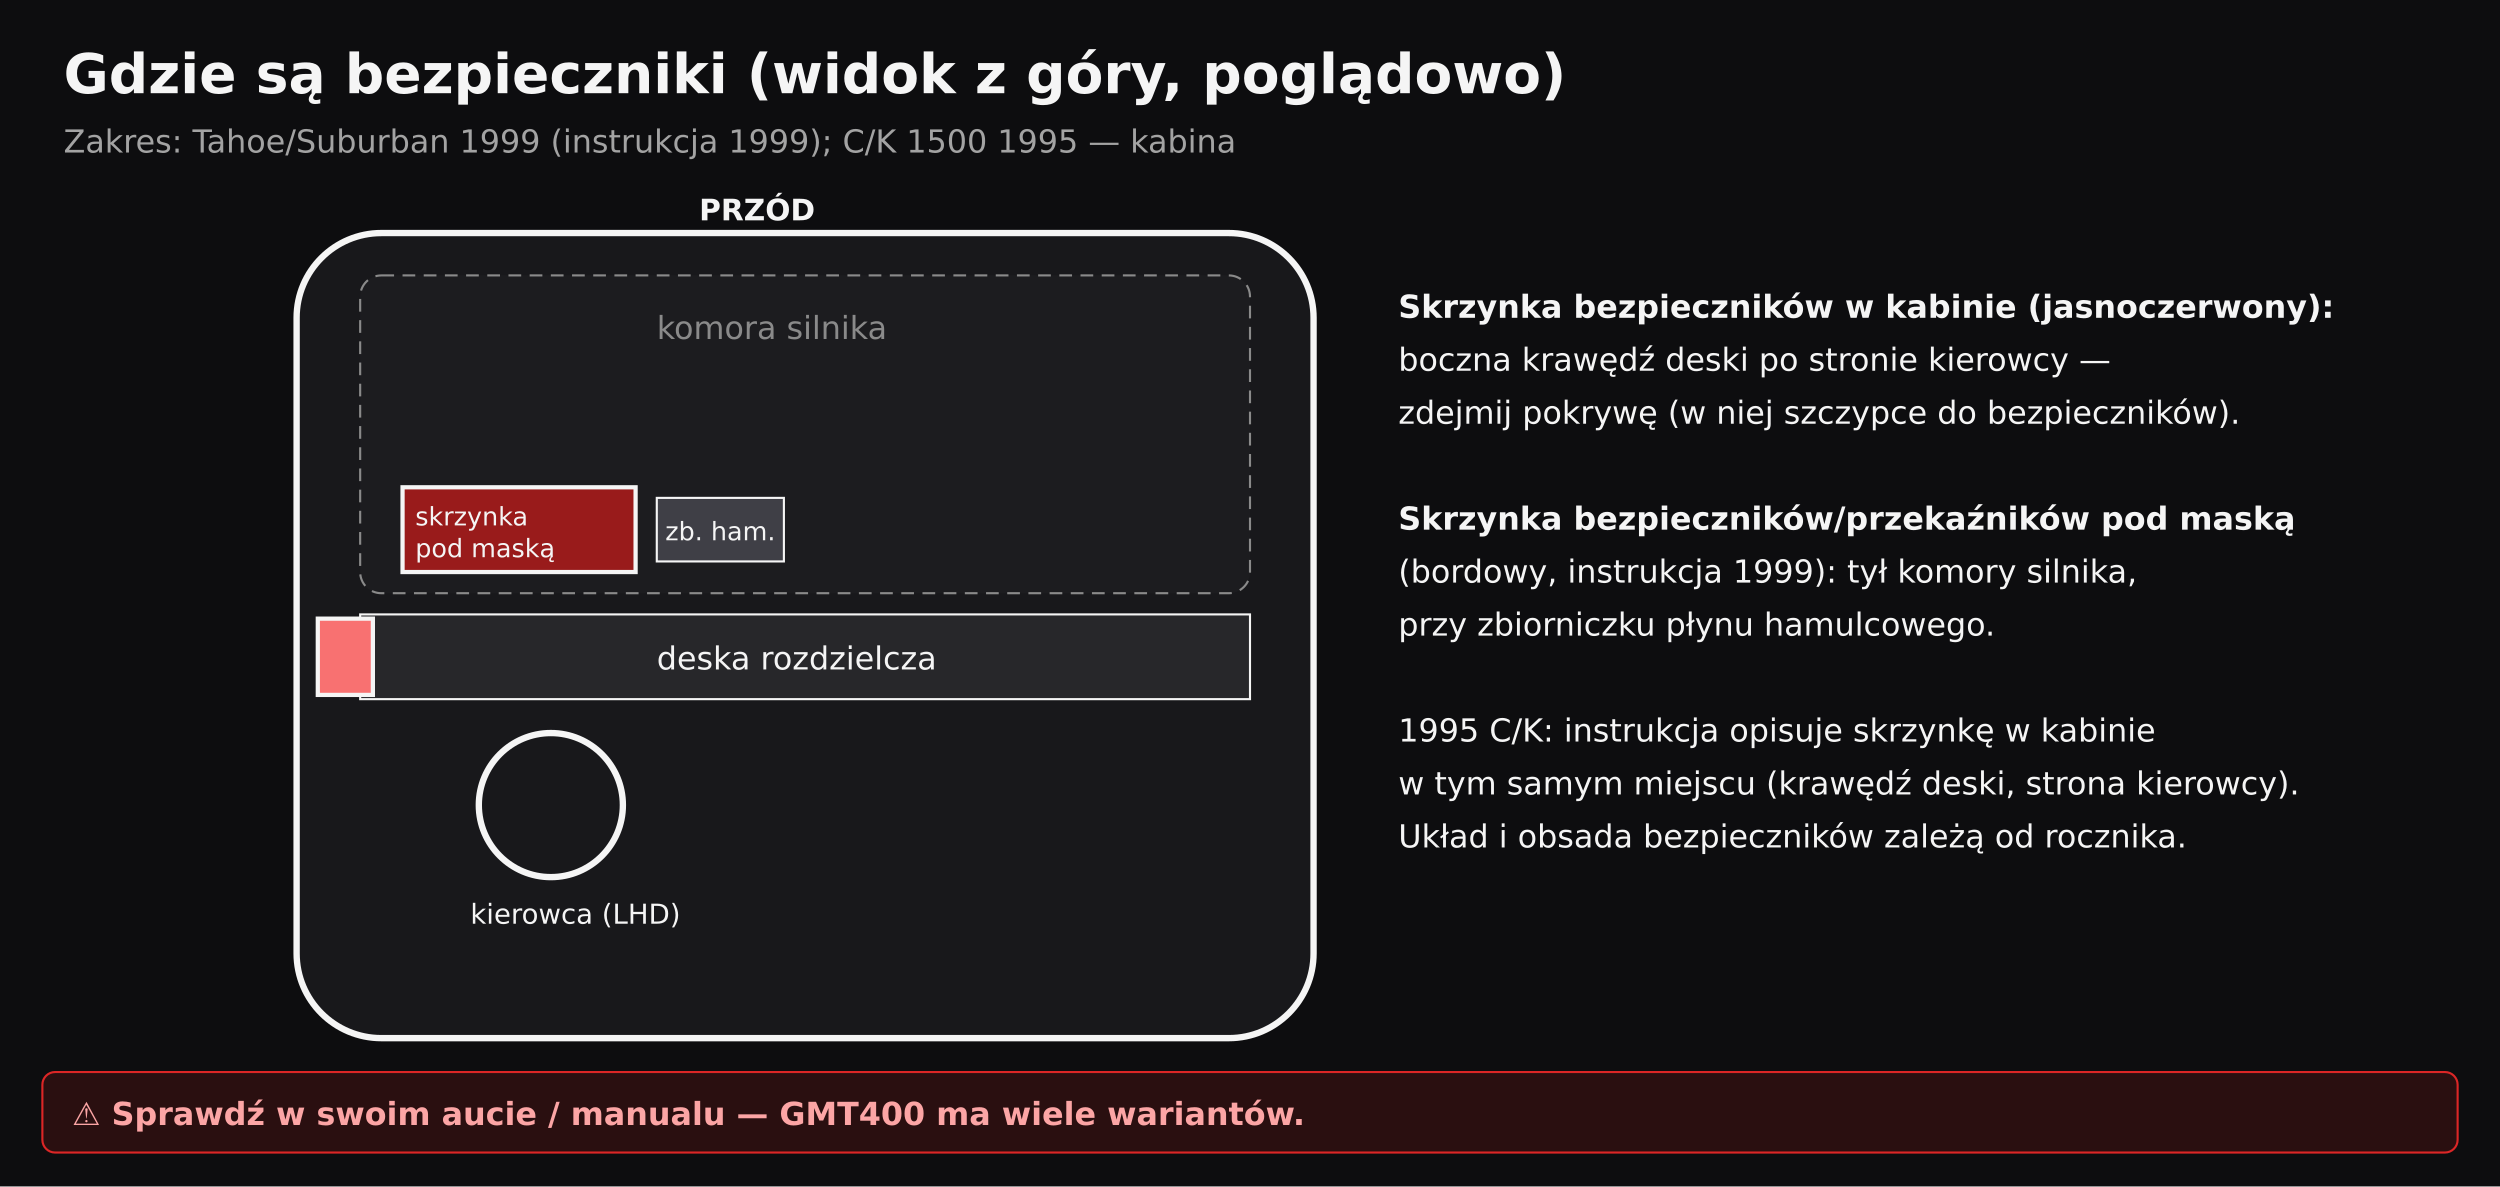
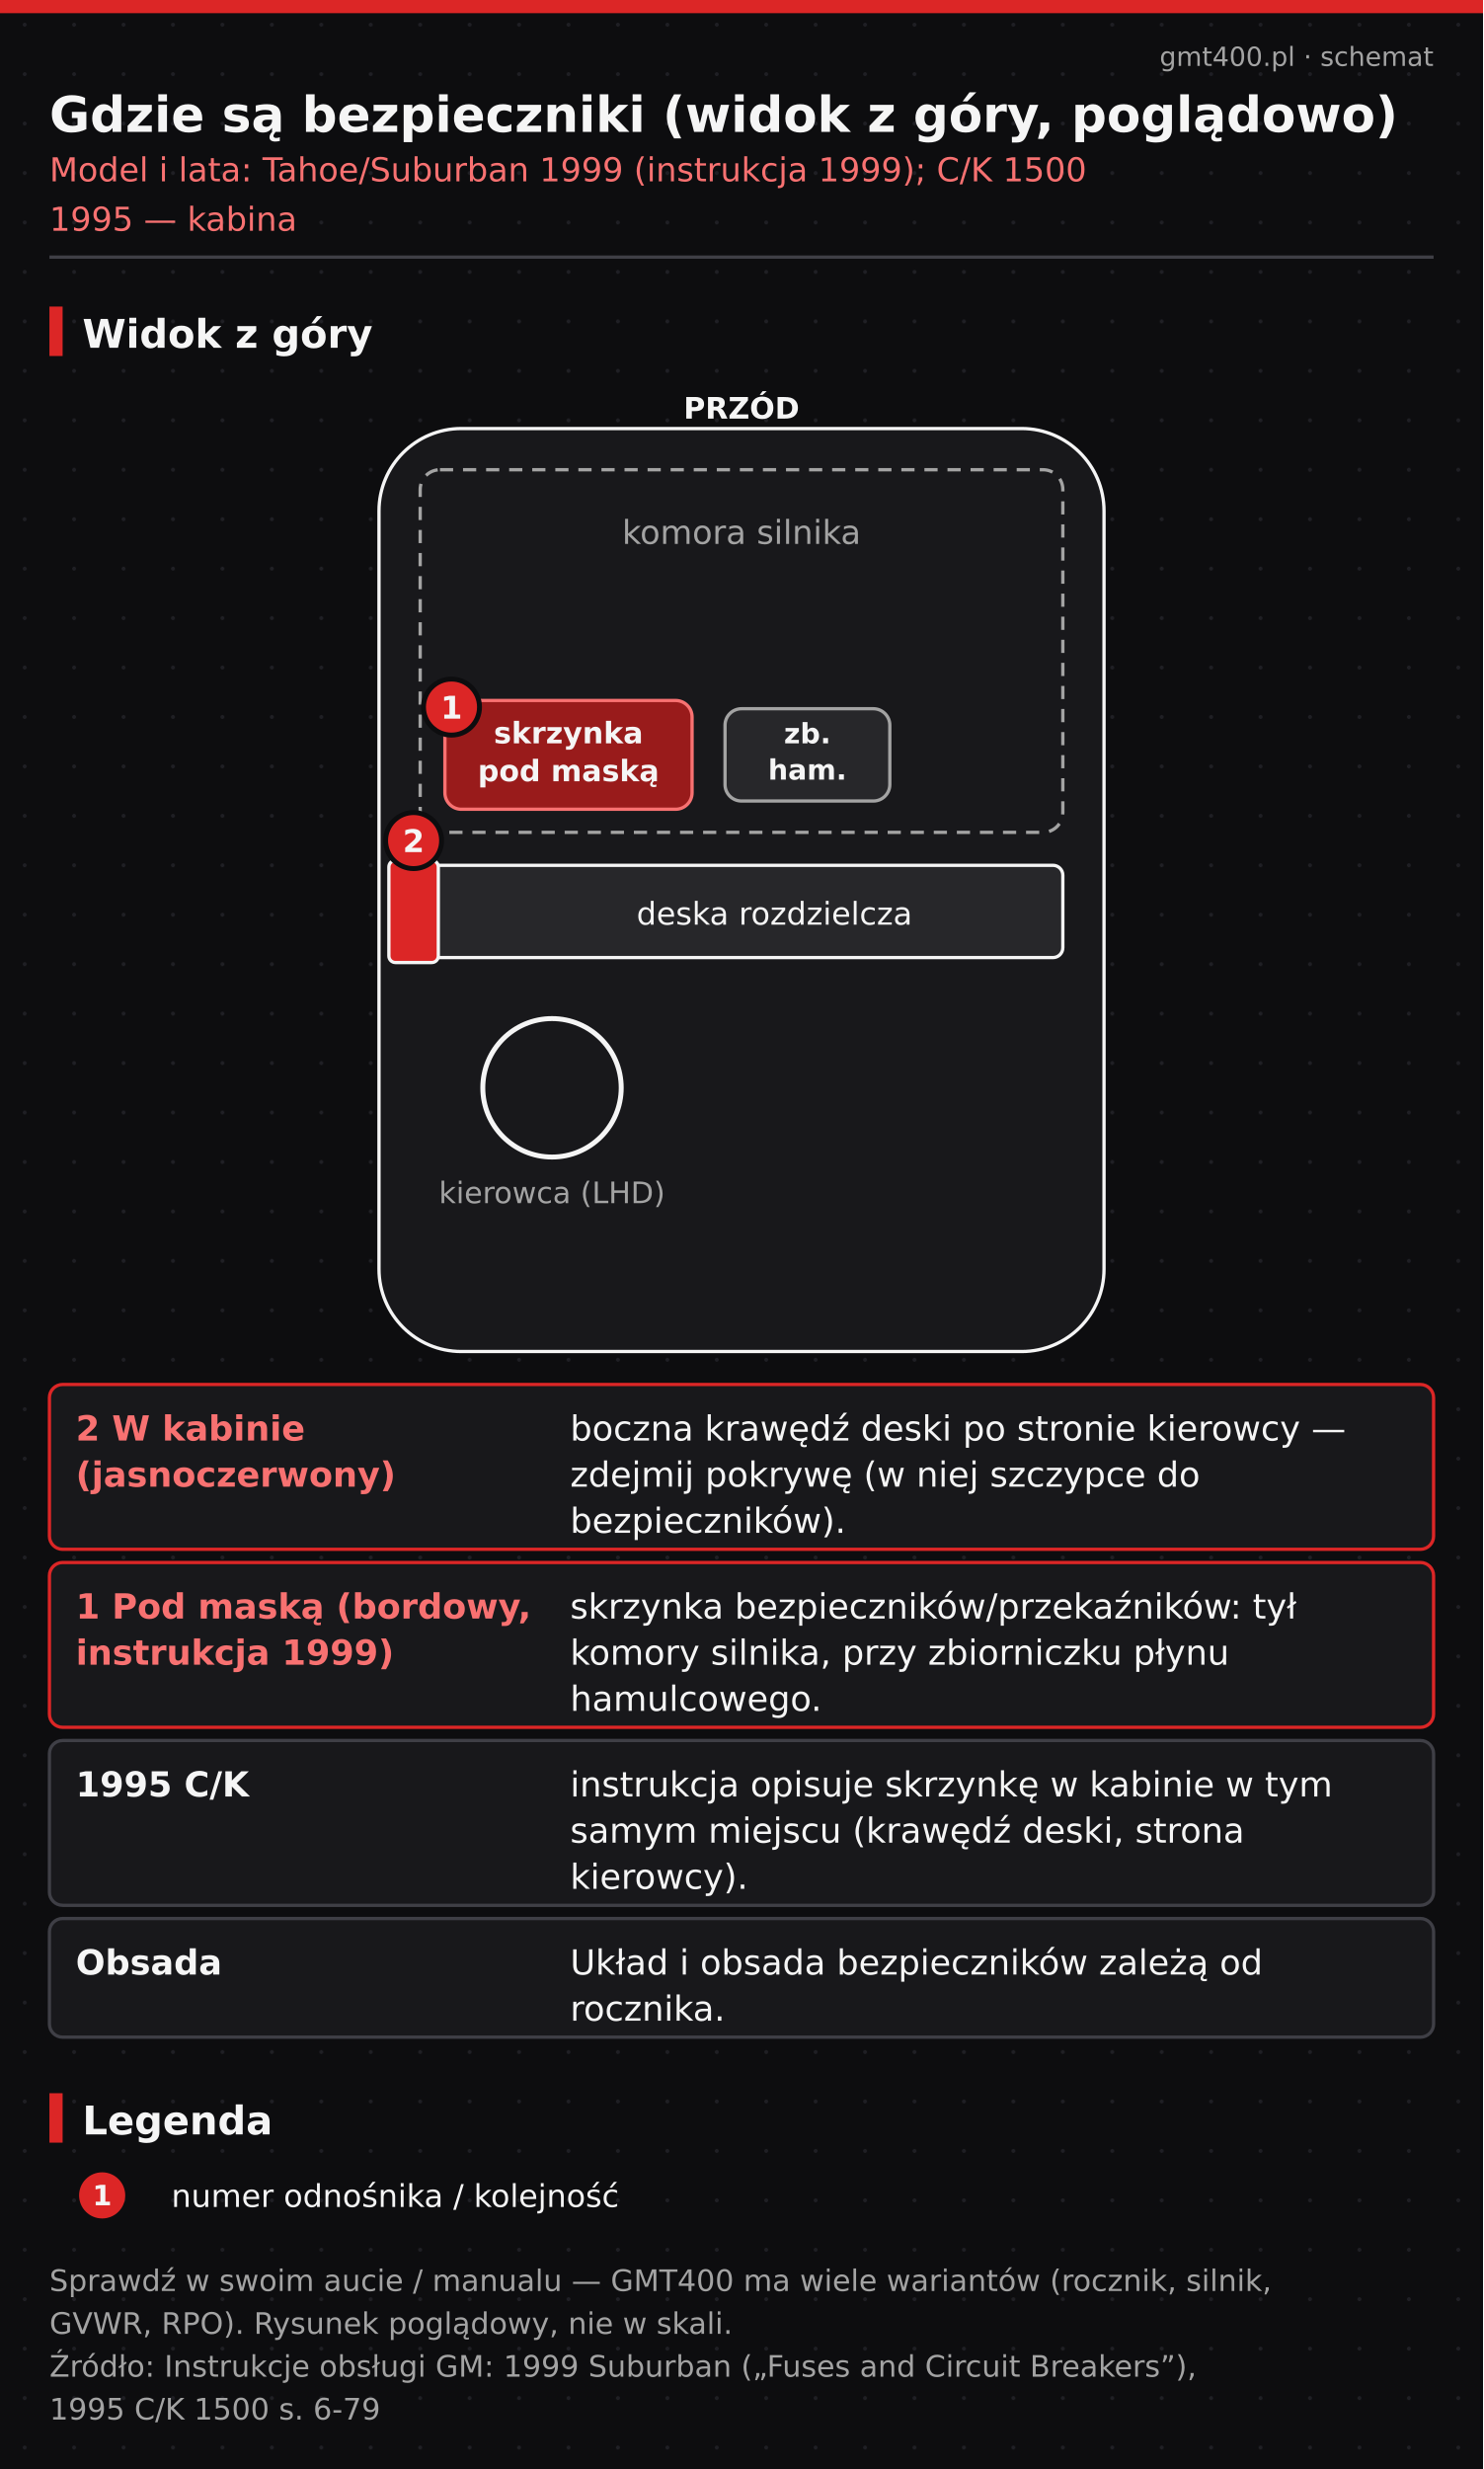
- <svg xmlns="http://www.w3.org/2000/svg" viewBox="0 0 1180 560" width="1180" height="560" role="img" aria-label="Gdzie są bezpieczniki (widok z góry, poglądowo)">
-   <rect width="1180" height="560" fill="#0d0d0f" />
-   <g font-family="DejaVu Sans, Arial, sans-serif" fill="#f5f5f5">
-     <text x="30" y="44" font-size="26" font-weight="bold">Gdzie są bezpieczniki (widok z góry, poglądowo)</text>
-     <text x="30" y="72" font-size="15" fill="#a3a3a3">Zakres: Tahoe/Suburban 1999 (instrukcja 1999); C/K 1500 1995 — kabina</text>
-     <rect x="140" y="110" width="480" height="380" rx="40" fill="#18181b" stroke="#f5f5f5" stroke-width="3" />
-     <text x="330" y="104" font-size="14" font-weight="bold">PRZÓD</text>
-     <rect x="170" y="130" width="420" height="150" rx="10" fill="#1c1c1f" stroke="#8a8a8a" stroke-dasharray="6 4" />
-     <text x="310" y="160" font-size="15" fill="#8a8a8a">komora silnika</text>
-     <rect x="190" y="230" width="110" height="40" fill="#991b1b" stroke="#f5f5f5" stroke-width="2" />
-     <text x="196" y="248" font-size="12">skrzynka</text>
-     <text x="196" y="263" font-size="12">pod maską</text>
-     <rect x="310" y="235" width="60" height="30" fill="#3f3f46" stroke="#f5f5f5" />
-     <text x="314" y="255" font-size="12">zb. ham.</text>
-     <rect x="170" y="290" width="420" height="40" fill="#27272a" stroke="#f5f5f5" />
-     <text x="310" y="316" font-size="15">deska rozdzielcza</text>
-     <rect x="150" y="292" width="26" height="36" fill="#f87171" stroke="#f5f5f5" stroke-width="2" />
-     <circle cx="260" cy="380" r="34" fill="none" stroke="#f5f5f5" stroke-width="3" />
-     <text x="222" y="436" font-size="13">kierowca (LHD)</text>
-     <text x="660" y="150" font-size="15" font-weight="bold">Skrzynka bezpieczników w kabinie (jasnoczerwony):</text>
-     <text x="660" y="175" font-size="15" font-weight="normal">boczna krawędź deski po stronie kierowcy —</text>
-     <text x="660" y="200" font-size="15" font-weight="normal">zdejmij pokrywę (w niej szczypce do bezpieczników).</text>
-     <text x="660" y="225" font-size="15" font-weight="normal" />
-     <text x="660" y="250" font-size="15" font-weight="bold">Skrzynka bezpieczników/przekaźników pod maską</text>
-     <text x="660" y="275" font-size="15" font-weight="normal">(bordowy, instrukcja 1999): tył komory silnika,</text>
-     <text x="660" y="300" font-size="15" font-weight="normal">przy zbiorniczku płynu hamulcowego.</text>
-     <text x="660" y="325" font-size="15" font-weight="normal" />
-     <text x="660" y="350" font-size="15" font-weight="normal">1995 C/K: instrukcja opisuje skrzynkę w kabinie</text>
-     <text x="660" y="375" font-size="15" font-weight="normal">w tym samym miejscu (krawędź deski, strona kierowcy).</text>
-     <text x="660" y="400" font-size="15" font-weight="normal">Układ i obsada bezpieczników zależą od rocznika.</text>
-     <rect x="20" y="506" width="1140" height="38" rx="6" fill="#2a0f10" stroke="#dc2626" />
-     <text x="34" y="531" font-size="15" font-weight="bold" fill="#fca5a5">⚠ Sprawdź w swoim aucie / manualu — GMT400 ma wiele wariantów.</text>
+ <svg xmlns="http://www.w3.org/2000/svg" viewBox="0 0 900 1498" width="900" height="1498" role="img" aria-label="Gdzie są bezpieczniki (widok z góry, poglądowo)">
+   <defs>
+     <pattern id="g" width="30" height="30" patternUnits="userSpaceOnUse">
+       <circle cx="15" cy="15" r="1.2" fill="#1f1f24" />
+     </pattern>
+   </defs>
+   <rect width="900" height="1498" fill="#0d0d0f" />
+   <rect width="900" height="1498" fill="url(#g)" />
+   <g font-family="DejaVu Sans, Arial, sans-serif">
+     <rect x="0" y="0" width="900" height="8" fill="#dc2626" />
+     <text x="870" y="40" font-size="16" fill="#a3a3a3" text-anchor="end">gmt400.pl · schemat</text>
+     <text x="30" y="80" font-size="30" fill="#f5f5f5" font-weight="bold">Gdzie są bezpieczniki (widok z góry, poglądowo)</text>
+     <text x="30" y="110" font-size="20" fill="#f87171">Model i lata: Tahoe/Suburban 1999 (instrukcja 1999); C/K 1500</text>
+     <text x="30" y="140" font-size="20" fill="#f87171">1995 — kabina</text>
+     <line x1="30" y1="156" x2="870" y2="156" stroke="#3f3f46" stroke-width="2" />
+     <rect x="30" y="186" width="8" height="30" fill="#dc2626" />
+     <text x="50" y="211" font-size="24" fill="#f5f5f5" font-weight="bold">Widok z góry</text>
+     <text x="450" y="254" font-size="18" fill="#f5f5f5" font-weight="bold" text-anchor="middle">PRZÓD</text>
+     <rect x="230" y="260" width="440" height="560" rx="50" fill="#18181b" stroke="#f5f5f5" stroke-width="2" />
+     <rect x="255" y="285" width="390" height="220" rx="12" fill="none" stroke="#a3a3a3" stroke-width="2" stroke-dasharray="8 6" />
+     <text x="450" y="330" font-size="20" fill="#a3a3a3" text-anchor="middle">komora silnika</text>
+     <rect x="270" y="425" width="150" height="66" rx="10" fill="#991b1b" stroke="#f87171" stroke-width="2" />
+     <text x="345.0" y="451.0" font-size="18" fill="#f5f5f5" font-weight="bold" text-anchor="middle">skrzynka</text>
+     <text x="345.0" y="474.0" font-size="18" fill="#f5f5f5" font-weight="bold" text-anchor="middle">pod maską</text>
+     <circle cx="274" cy="429" r="17" fill="#dc2626" stroke="#0d0d0f" stroke-width="3" />
+     <text x="274" y="436" font-size="19" fill="#f5f5f5" font-weight="bold" text-anchor="middle">1</text>
+     <rect x="440" y="430" width="100" height="56" rx="10" fill="#27272a" stroke="#a3a3a3" stroke-width="2" />
+     <text x="490.0" y="451.0" font-size="17" fill="#f5f5f5" font-weight="bold" text-anchor="middle">zb.</text>
+     <text x="490.0" y="473.0" font-size="17" fill="#f5f5f5" font-weight="bold" text-anchor="middle">ham.</text>
+     <rect x="255" y="525" width="390" height="56" rx="6" fill="#27272a" stroke="#f5f5f5" stroke-width="2" />
+     <text x="470" y="561" font-size="19" fill="#f5f5f5" text-anchor="middle">deska rozdzielcza</text>
+     <rect x="236" y="522" width="30" height="62" rx="4" fill="#dc2626" stroke="#f5f5f5" stroke-width="2" />
+     <circle cx="251" cy="510" r="17" fill="#dc2626" stroke="#0d0d0f" stroke-width="3" />
+     <text x="251" y="517" font-size="19" fill="#f5f5f5" font-weight="bold" text-anchor="middle">2</text>
+     <circle cx="335" cy="660" r="42" fill="none" stroke="#f5f5f5" stroke-width="3" />
+     <text x="335" y="730" font-size="18" fill="#a3a3a3" text-anchor="middle">kierowca (LHD)</text>
+     <rect x="30" y="840" width="840" height="100" rx="8" fill="#18181b" stroke="#dc2626" stroke-width="2" />
+     <text x="46" y="874" font-size="21" fill="#f87171" font-weight="bold">2 W kabinie</text>
+     <text x="46" y="902" font-size="21" fill="#f87171" font-weight="bold">(jasnoczerwony)</text>
+     <text x="346" y="874" font-size="21" fill="#f5f5f5">boczna krawędź deski po stronie kierowcy —</text>
+     <text x="346" y="902" font-size="21" fill="#f5f5f5">zdejmij pokrywę (w niej szczypce do</text>
+     <text x="346" y="930" font-size="21" fill="#f5f5f5">bezpieczników).</text>
+     <rect x="30" y="948" width="840" height="100" rx="8" fill="#18181b" stroke="#dc2626" stroke-width="2" />
+     <text x="46" y="982" font-size="21" fill="#f87171" font-weight="bold">1 Pod maską (bordowy,</text>
+     <text x="46" y="1010" font-size="21" fill="#f87171" font-weight="bold">instrukcja 1999)</text>
+     <text x="346" y="982" font-size="21" fill="#f5f5f5">skrzynka bezpieczników/przekaźników: tył</text>
+     <text x="346" y="1010" font-size="21" fill="#f5f5f5">komory silnika, przy zbiorniczku płynu</text>
+     <text x="346" y="1038" font-size="21" fill="#f5f5f5">hamulcowego.</text>
+     <rect x="30" y="1056" width="840" height="100" rx="8" fill="#18181b" stroke="#3f3f46" stroke-width="2" />
+     <text x="46" y="1090" font-size="21" fill="#f5f5f5" font-weight="bold">1995 C/K</text>
+     <text x="346" y="1090" font-size="21" fill="#f5f5f5">instrukcja opisuje skrzynkę w kabinie w tym</text>
+     <text x="346" y="1118" font-size="21" fill="#f5f5f5">samym miejscu (krawędź deski, strona</text>
+     <text x="346" y="1146" font-size="21" fill="#f5f5f5">kierowcy).</text>
+     <rect x="30" y="1164" width="840" height="72" rx="8" fill="#18181b" stroke="#3f3f46" stroke-width="2" />
+     <text x="46" y="1198" font-size="21" fill="#f5f5f5" font-weight="bold">Obsada</text>
+     <text x="346" y="1198" font-size="21" fill="#f5f5f5">Układ i obsada bezpieczników zależą od</text>
+     <text x="346" y="1226" font-size="21" fill="#f5f5f5">rocznika.</text>
+     <rect x="30" y="1270" width="8" height="30" fill="#dc2626" />
+     <text x="50" y="1295" font-size="24" fill="#f5f5f5" font-weight="bold">Legenda</text>
+     <circle cx="62" cy="1332" r="14" fill="#dc2626" />
+     <text x="62" y="1338" font-size="17" fill="#f5f5f5" font-weight="bold" text-anchor="middle">1</text>
+     <text x="104" y="1339" font-size="19" fill="#f5f5f5">numer odnośnika / kolejność</text>
+     <text x="30" y="1390" font-size="18" fill="#a3a3a3">Sprawdź w swoim aucie / manualu — GMT400 ma wiele wariantów (rocznik, silnik,</text>
+     <text x="30" y="1416" font-size="18" fill="#a3a3a3">GVWR, RPO). Rysunek poglądowy, nie w skali.</text>
+     <text x="30" y="1442" font-size="18" fill="#a3a3a3">Źródło: Instrukcje obsługi GM: 1999 Suburban („Fuses and Circuit Breakers”),</text>
+     <text x="30" y="1468" font-size="18" fill="#a3a3a3">1995 C/K 1500 s. 6-79</text>
  </g>
</svg>
